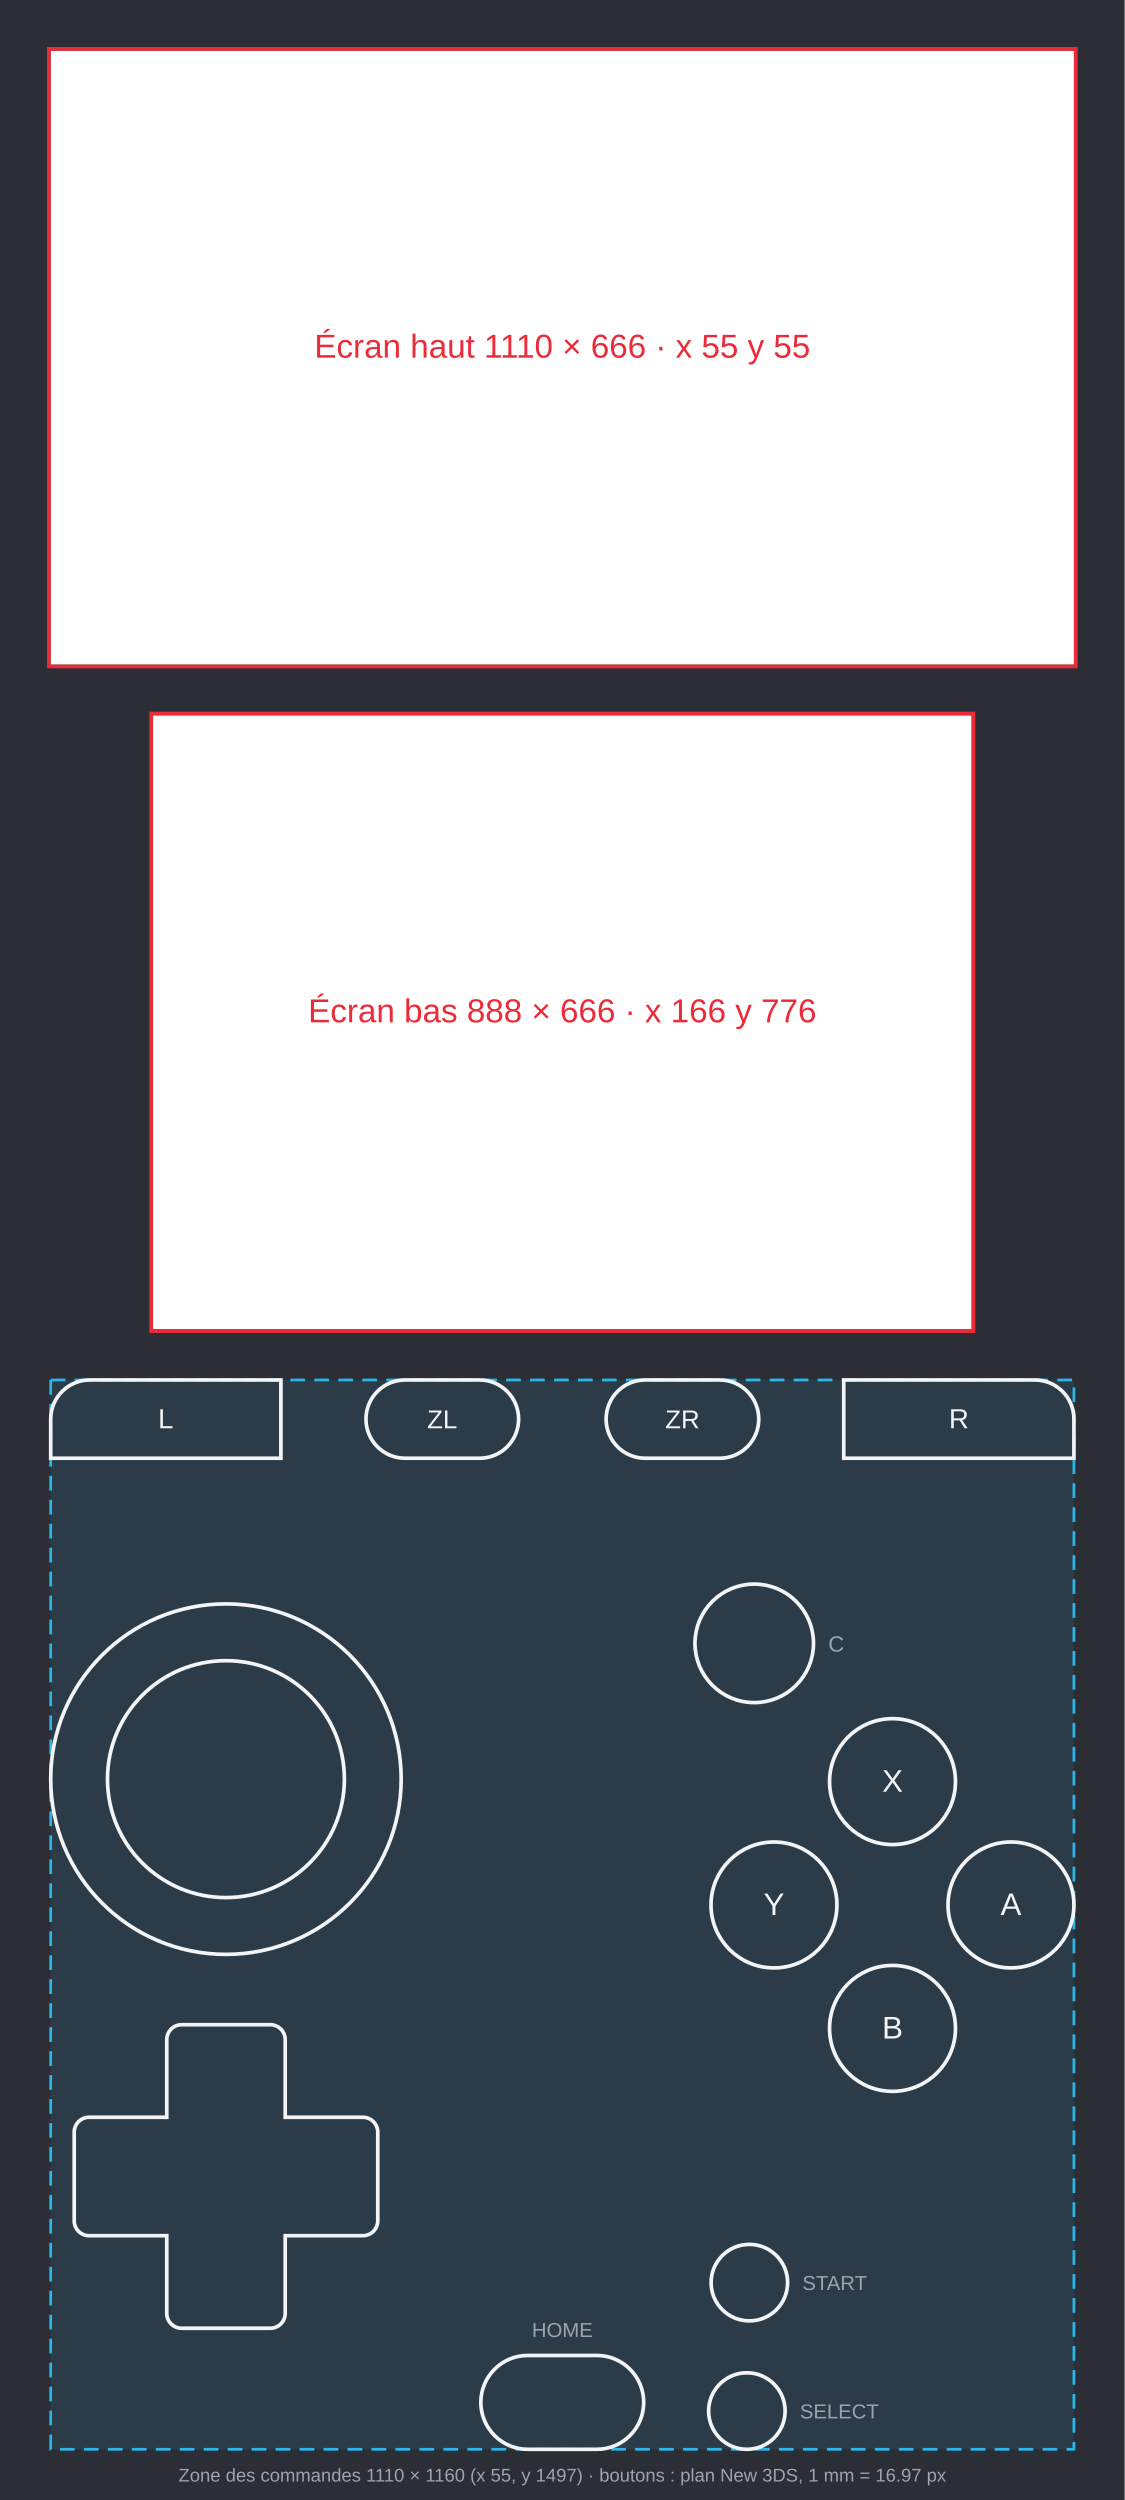
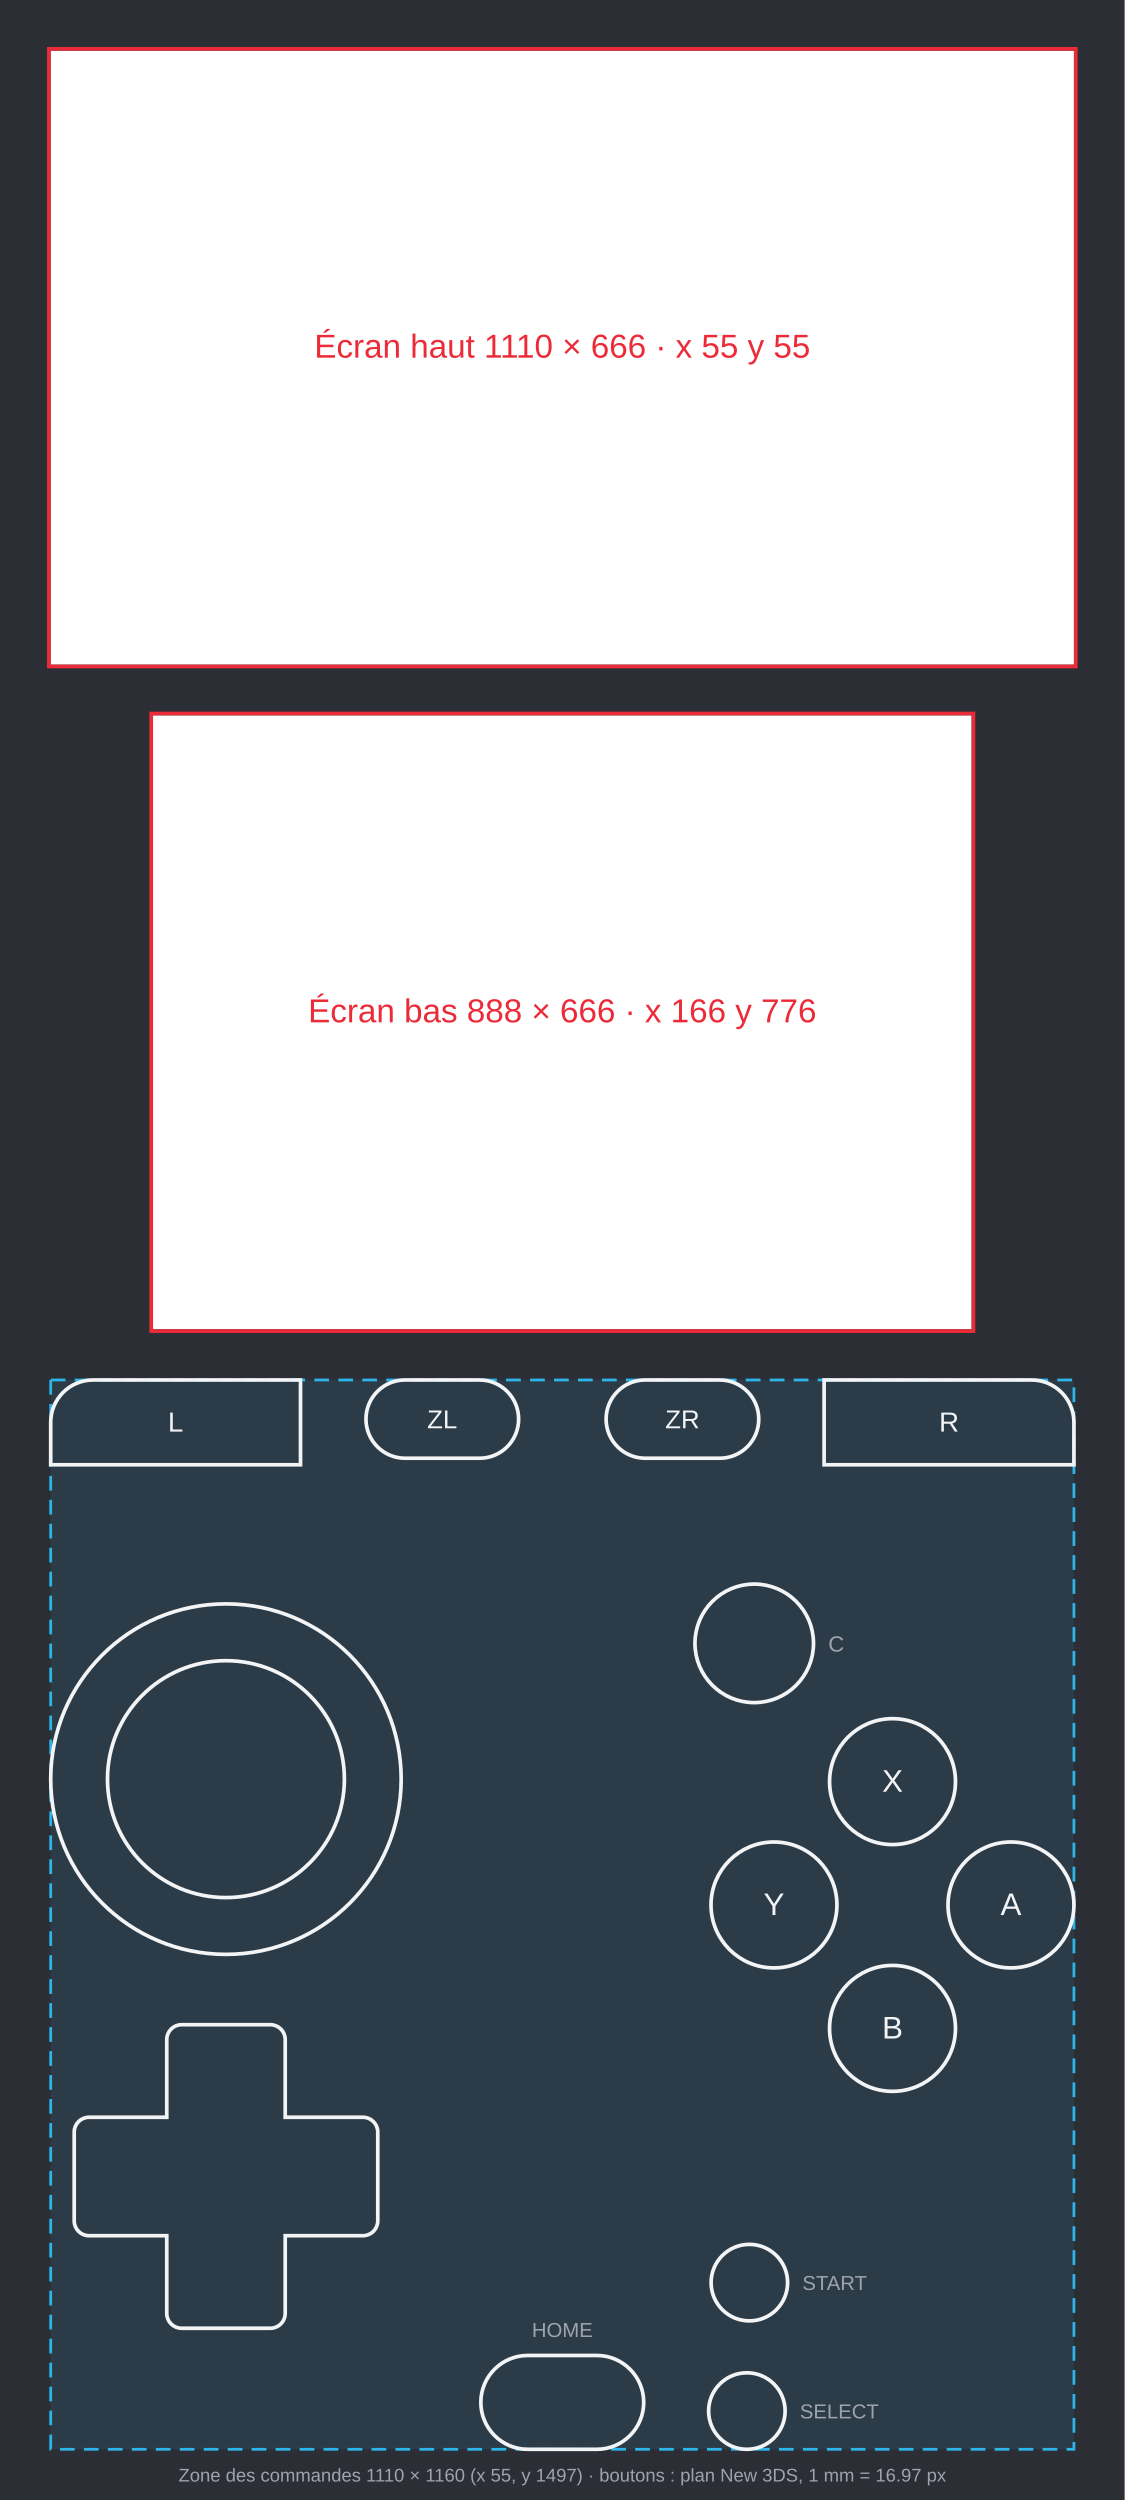
<svg xmlns="http://www.w3.org/2000/svg" width="1220" height="2712" viewBox="0 0 1220 2712">
  <style>text{font-family:Arial,Helvetica,sans-serif}</style>
  <g id="skin">
    <path fill-rule="evenodd" fill="#2B2E35" d="M0 0h1220v2712h-1220z M55 55h1110v666h-1110z M166 776h888v666h-888z" />
  </g>
  <g id="ecrans" fill="none" stroke="#EC2B39" stroke-width="4">
    <rect x="53" y="53" width="1114" height="670" />
    <rect x="164" y="774" width="892" height="670" />
  </g>
  <g id="zones">
    <rect x="55" y="1497" width="1110" height="1160" fill="#2DB4E8" fill-opacity="0.10" stroke="#2DB4E8" stroke-width="3" stroke-dasharray="16 10" />
  </g>
  <g id="boutons" fill="none" stroke="#F3F4F6" stroke-width="4">
-     <path d="M97.4 1497h207.3v84.9h-249.7v-42.5a42.4 42.4 0 0 1 42.4 -42.4z" />
-     <text x="179.8" y="1549.4" fill="#F3F4F6" stroke="none" font-size="30" text-anchor="middle">L</text>
+     <path d="M101 1497h225v92h-271v-46a46 46 0 0 1 46 -46z" />
+     <text x="190.5" y="1553" fill="#F3F4F6" stroke="none" font-size="30" text-anchor="middle">L</text>
    <rect x="397.0" y="1497.0" width="165.6" height="84.9" rx="42.4" />
    <text x="479.7" y="1549.4" fill="#F3F4F6" stroke="none" font-size="28" text-anchor="middle">ZL</text>
-     <path d="M1122.6 1497h-207.3v84.9h249.7v-42.5a42.4 42.4 0 0 0 -42.4 -42.4z" />
-     <text x="1040.2" y="1549.4" fill="#F3F4F6" stroke="none" font-size="30" text-anchor="middle">R</text>
+     <path d="M1119 1497h-225v92h271v-46a46 46 0 0 0 -46 -46z" />
+     <text x="1029.5" y="1553" fill="#F3F4F6" stroke="none" font-size="30" text-anchor="middle">R</text>
    <rect x="657.5" y="1497.0" width="165.6" height="84.9" rx="42.4" />
    <text x="740.3" y="1549.4" fill="#F3F4F6" stroke="none" font-size="28" text-anchor="middle">ZR</text>
    <circle cx="245.1" cy="1930.0" r="190.1" />
    <circle cx="245.1" cy="1930.0" r="128.5" />
    <path d="M180.9 2212.5a16.1 16.1 0 0 1 16.1 -16.1h96.3a16.1 16.1 0 0 1 16.1 16.1v84.3h84.3a16.1 16.1 0 0 1 16.1 16.1v96.3a16.1 16.1 0 0 1 -16.1 16.1h-84.3v84.3a16.1 16.1 0 0 1 -16.1 16.1h-96.3a16.1 16.1 0 0 1 -16.1 -16.1v-84.3h-84.3a16.1 16.1 0 0 1 -16.1 -16.1v-96.3a16.1 16.1 0 0 1 16.1 -16.1h84.3z" />
    <circle cx="968.2" cy="1932.7" r="68.3" />
    <text x="968.2" y="1943.7" fill="#F3F4F6" stroke="none" font-size="34" text-anchor="middle">X</text>
    <circle cx="839.6" cy="2066.5" r="68.3" />
    <text x="839.6" y="2077.5" fill="#F3F4F6" stroke="none" font-size="34" text-anchor="middle">Y</text>
    <circle cx="1096.7" cy="2066.5" r="68.3" />
    <text x="1096.7" y="2077.5" fill="#F3F4F6" stroke="none" font-size="34" text-anchor="middle">A</text>
    <circle cx="968.2" cy="2200.4" r="68.3" />
    <text x="968.2" y="2211.4" fill="#F3F4F6" stroke="none" font-size="34" text-anchor="middle">B</text>
    <circle cx="818.2" cy="1782.7" r="64.3" />
    <text x="898.5" y="1791.7" fill="#9EA3AC" stroke="none" font-size="24" text-anchor="start">C</text>
    <circle cx="812.9" cy="2476.2" r="41.5" />
    <text x="870.4" y="2484.2" fill="#9EA3AC" stroke="none" font-size="22" text-anchor="start">START</text>
    <circle cx="810.2" cy="2615.5" r="41.5" />
    <text x="867.7" y="2623.5" fill="#9EA3AC" stroke="none" font-size="22" text-anchor="start">SELECT</text>
    <rect x="521.6" y="2555.2" width="176.7" height="101.8" rx="50.9" />
    <text x="610" y="2535.2" fill="#9EA3AC" stroke="none" font-size="22" text-anchor="middle">HOME</text>
  </g>
  <g id="cotes" font-size="36" fill="#EC2B39" text-anchor="middle">
    <text x="610" y="388">Écran haut 1110 × 666 · x 55 y 55</text>
    <text x="610" y="1109">Écran bas 888 × 666 · x 166 y 776</text>
  </g>
  <g id="legende">
    <text x="610" y="2692" font-size="20" fill="#9EA3AC" text-anchor="middle">Zone des commandes 1110 × 1160 (x 55, y 1497) · boutons : plan New 3DS, 1 mm = 16.97 px</text>
  </g>
</svg>
